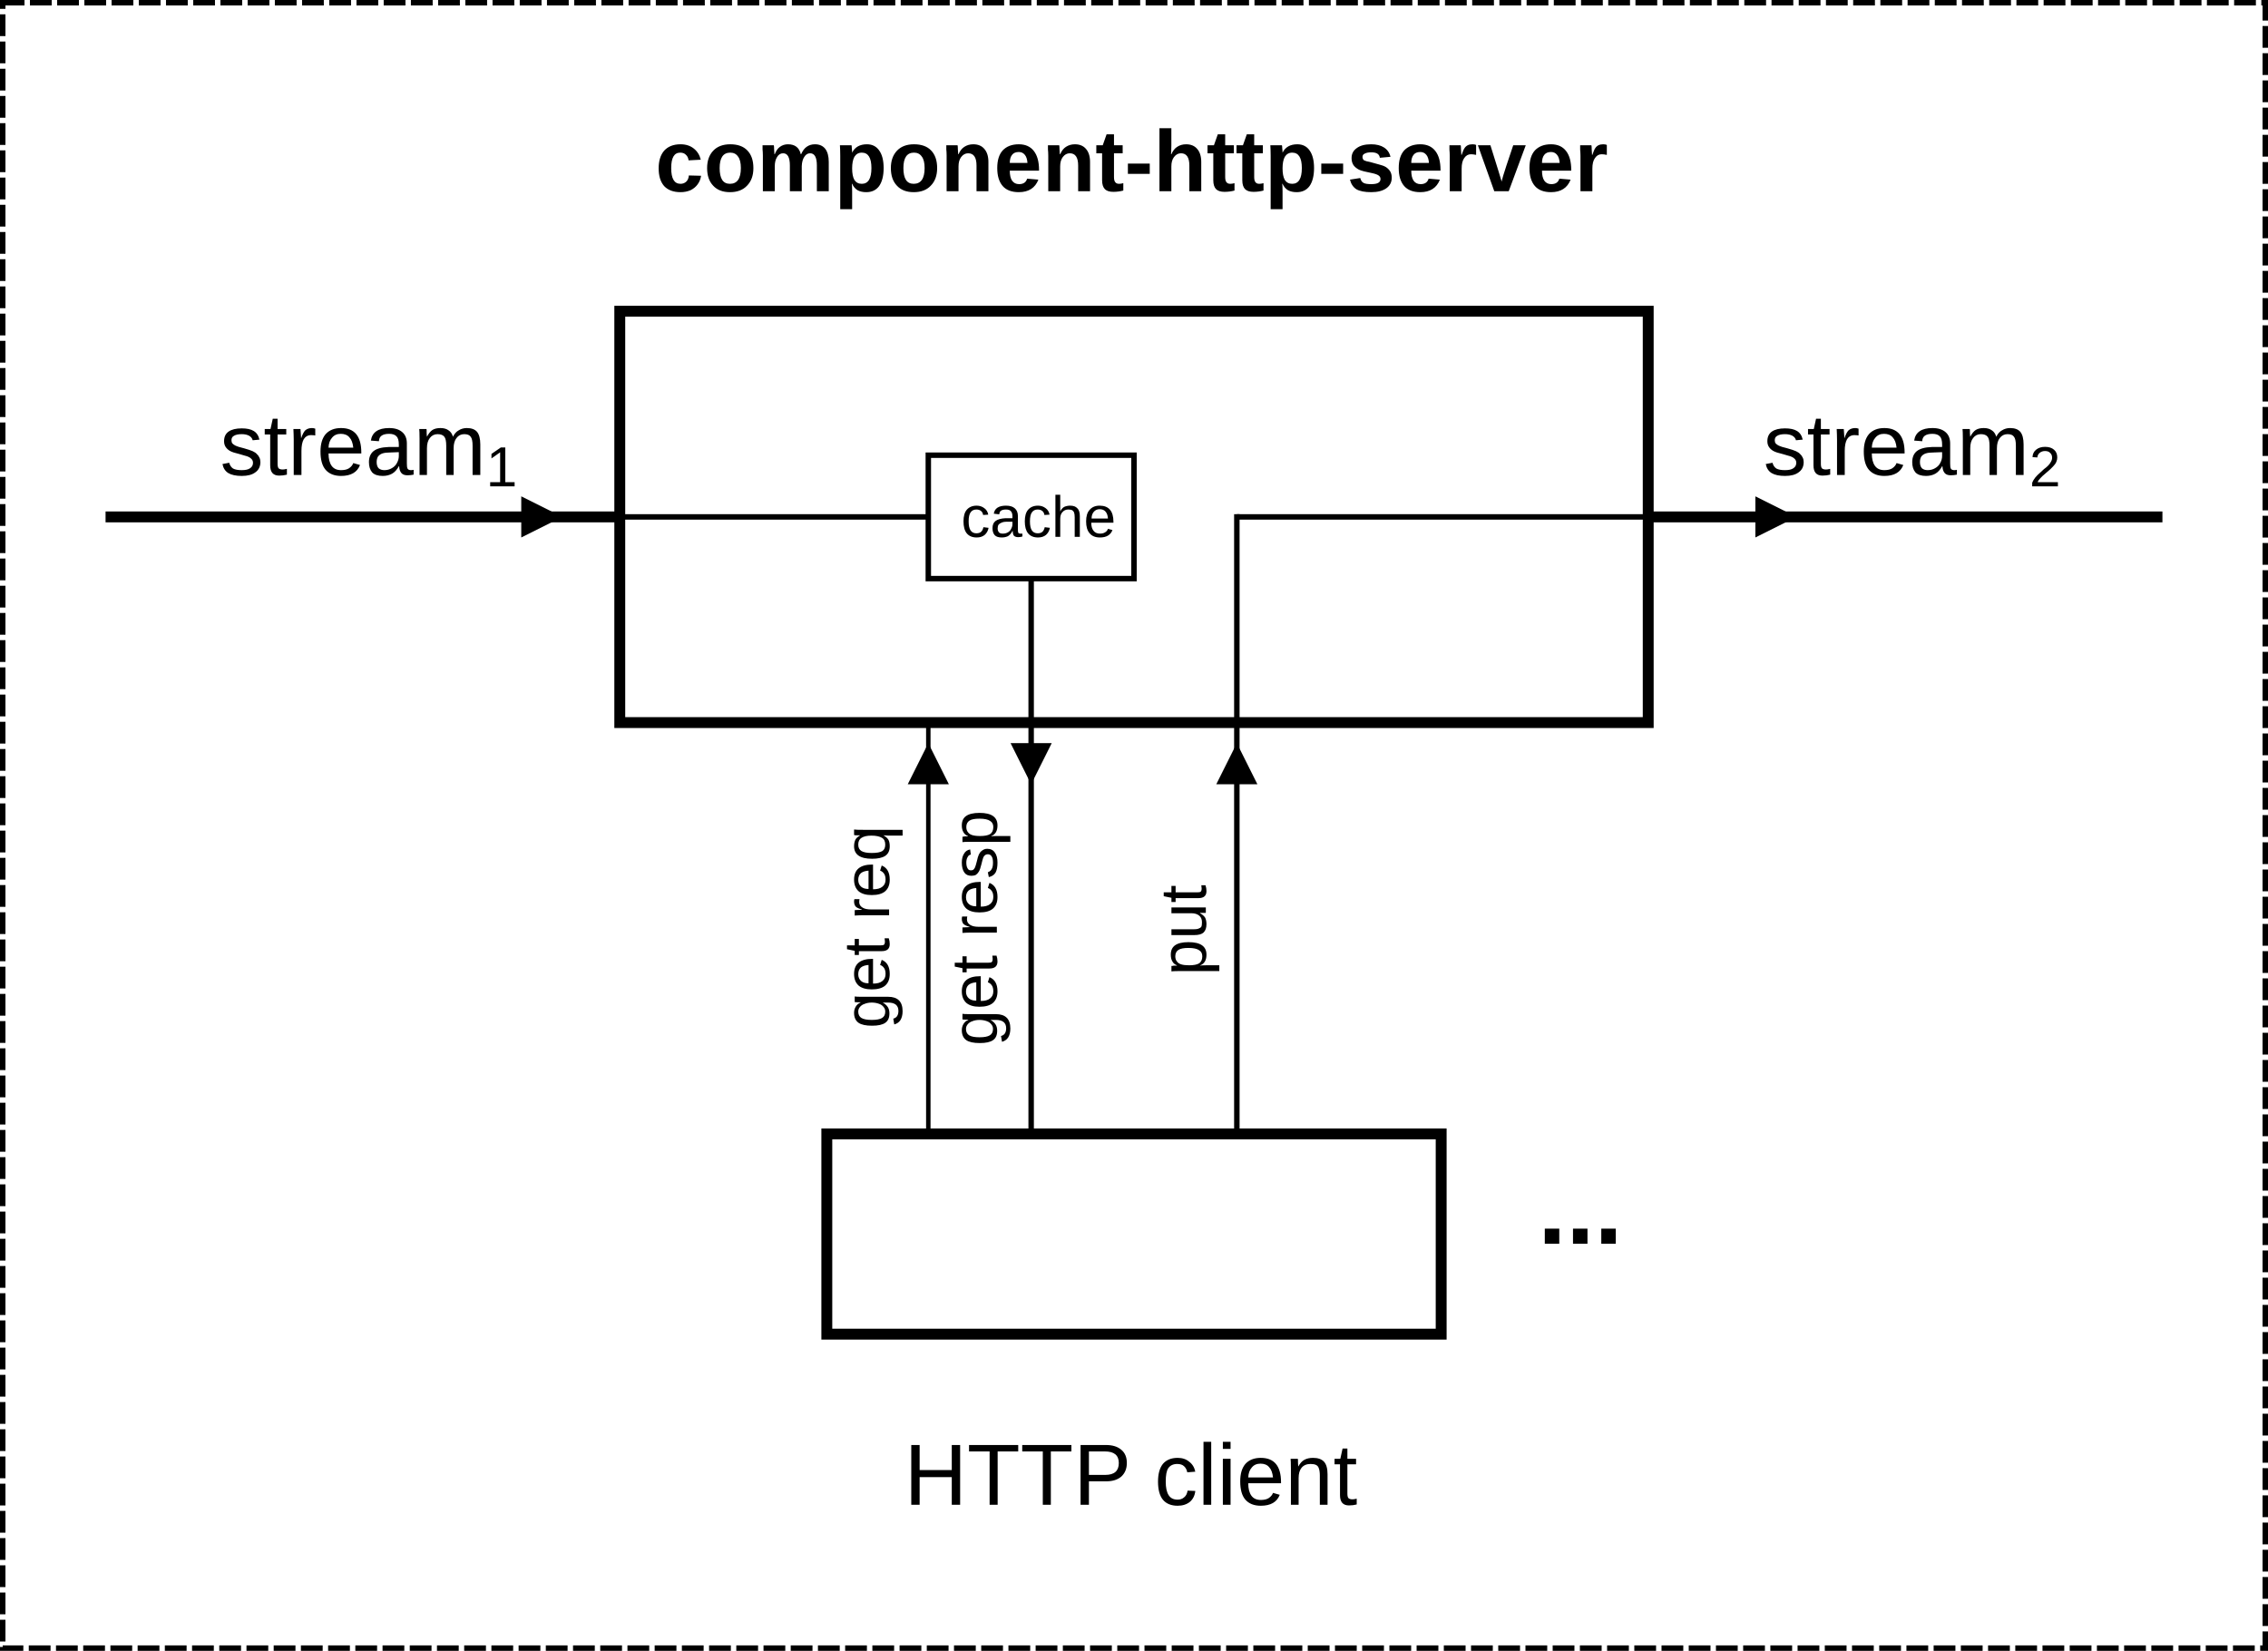
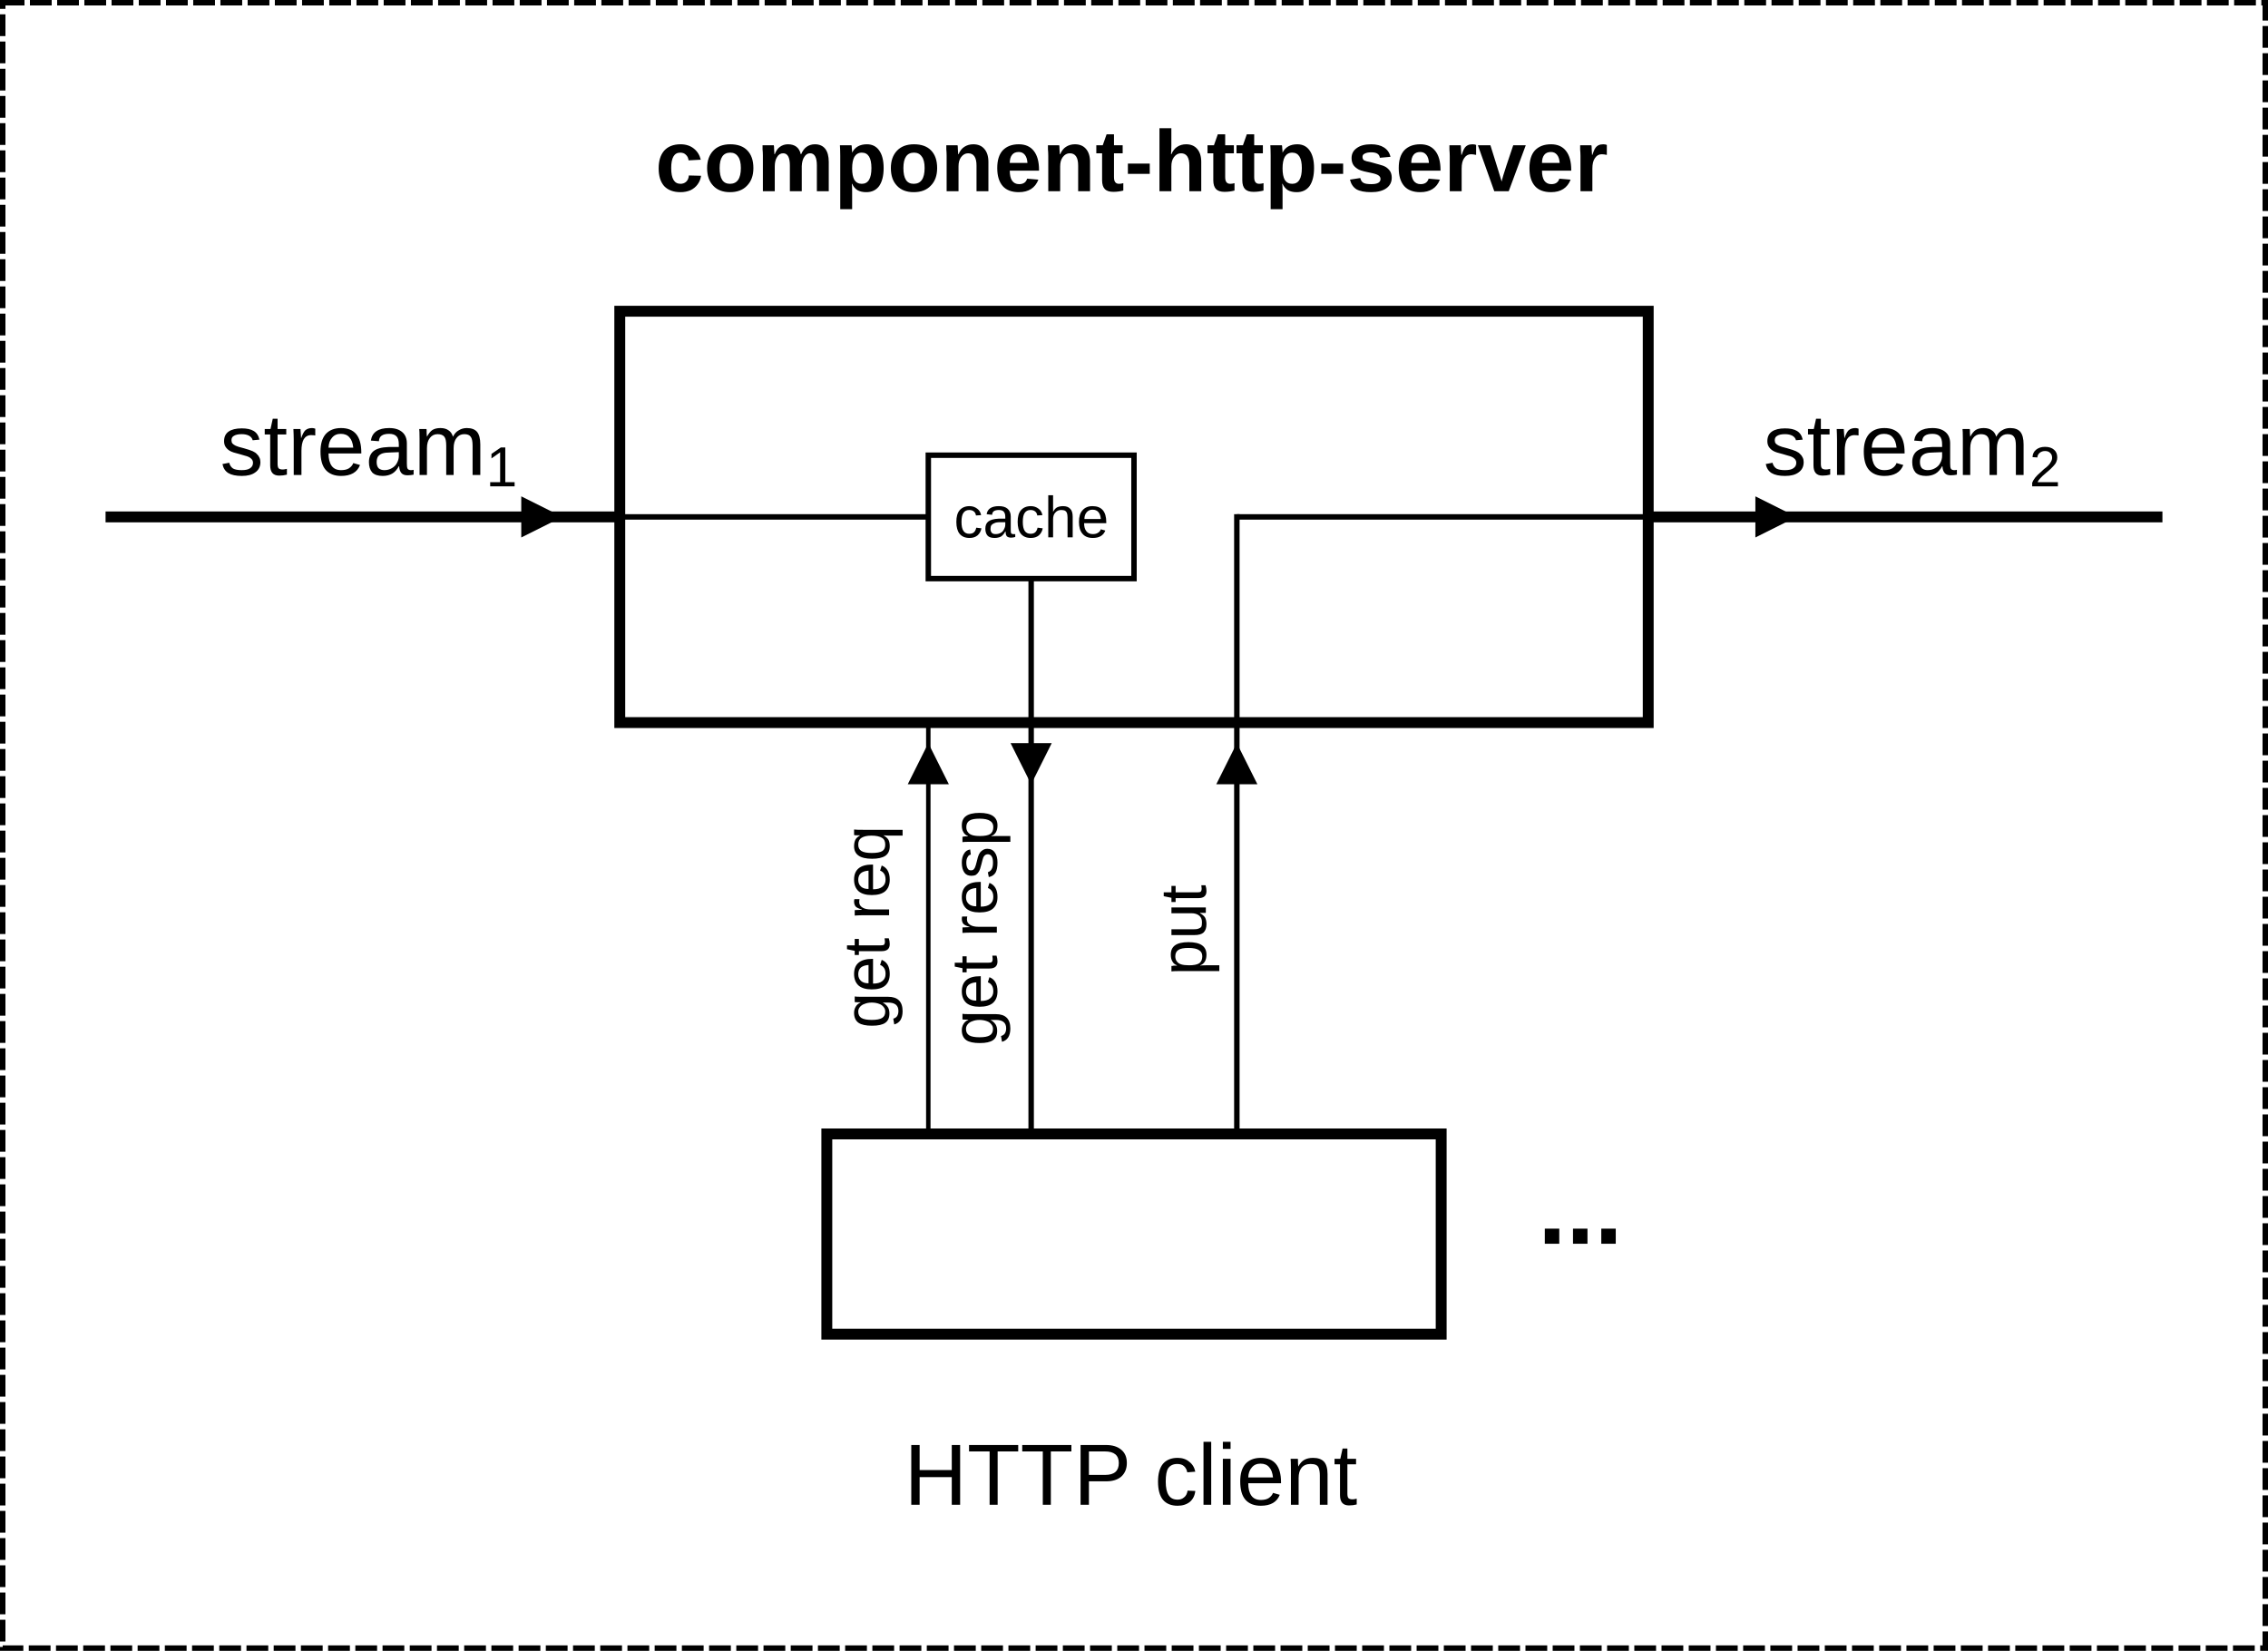
<svg xmlns="http://www.w3.org/2000/svg" width="110.265mm" height="80.265mm" viewBox="0 0 110.265 80.265" version="1.1" id="svg1">
  <defs id="defs1" />
  <g id="layer2" transform="matrix(0.9399861,0,0,2.500362,-119.8642,-259.8677)">
    <rect style="display:inline;fill:#ffffff;fill-opacity:1;stroke:#000000;stroke-width:0.382;stroke-dasharray:1.527, 0.382;stroke-dashoffset:0" id="rect4" width="249.942" height="399.942" x="0.058" y="-5.1958438e-14" />
  </g>
  <g id="layer1" transform="translate(-119.8677,-259.8677)">
    <g id="g16-3" transform="translate(115)">
      <path style="fill:#000000;fill-opacity:1;stroke:none;stroke-width:0.265;stroke-dasharray:none;stroke-opacity:1" d="m 56,296 -1,2 -1,-2 z" id="path10-0-6-4-0-0" />
      <path style="fill:#000000;fill-opacity:1;stroke:none;stroke-width:0.265;stroke-dasharray:none;stroke-opacity:1" d="m 66,298 -1,-2 -1,2 z" id="path10-0-6-4-0-2-7" />
      <rect style="fill:none;stroke:#000000;stroke-width:0.265;stroke-dasharray:1.058, 0.265;stroke-dashoffset:0" id="rect3-3-5-5-86" width="110" height="80" x="5" y="260" />
      <text xml:space="preserve" style="font-size:3.175px;fill:#000000;fill-opacity:1;stroke:none;stroke-width:0.265;stroke-dasharray:none;stroke-opacity:1" x="36.718" y="269.165" id="text8-6-4-7-8">
        <tspan style="font-style:normal;font-variant:normal;font-weight:bold;font-stretch:normal;font-size:4.233px;font-family:Arial;-inkscape-font-specification:'Arial, Bold';font-variant-ligatures:normal;font-variant-caps:normal;font-variant-numeric:normal;font-variant-east-asian:normal;fill:#000000;fill-opacity:1;stroke:none;stroke-width:0.265;stroke-dasharray:none" x="36.718" y="269.165" id="tspan9-7-0-4-8">component-http-server</tspan>
      </text>
      <path id="rect8-1-5-2-4" style="fill:none;stroke:#000000;stroke-width:0.529" d="m 35,275 h 50 v 20 H 35 Z" />
      <path style="fill:#000000;fill-opacity:1;stroke:none;stroke-width:0.265;stroke-dasharray:none;stroke-opacity:1" d="m 30.21,284 2,1 -2,1 z" id="path10-3-3" />
      <path style="fill:#000000;fill-opacity:1;stroke:#000000;stroke-width:0.529;stroke-dasharray:none;stroke-opacity:1" d="M 85.21,285 H 110" id="path11-1-1" />
      <path style="fill:#000000;fill-opacity:1;stroke:#000000;stroke-width:0.529;stroke-dasharray:none;stroke-opacity:1" d="M 10,285 H 35.21" id="path11-8-9-4" />
      <path style="fill:#000000;fill-opacity:1;stroke:#000000;stroke-width:0.265;stroke-dasharray:none;stroke-opacity:1" d="M 35.21,285 H 55" id="path11-8-3-5-9" />
      <path style="fill:#000000;fill-opacity:1;stroke:none;stroke-width:0.265;stroke-dasharray:none;stroke-opacity:1" d="m 90.21,284 2,1 -2,1 z" id="path10-2-3-2" />
      <path style="fill:#000000;fill-opacity:1;stroke:#000000;stroke-width:0.265;stroke-dasharray:none;stroke-opacity:1" d="m 65,285 h 20.21" id="path11-8-3-2-6-0" />
      <text xml:space="preserve" style="font-size:3.175px;fill:#000000;fill-opacity:1;stroke:none;stroke-width:0.265;stroke-dasharray:none;stroke-opacity:1" x="15.559" y="282.962" id="text8-3-3-6">
        <tspan id="tspan8-7-4-8" style="font-style:normal;font-variant:normal;font-weight:normal;font-stretch:normal;font-size:4.233px;font-family:Arial;-inkscape-font-specification:'Arial, Normal';font-variant-ligatures:normal;font-variant-caps:normal;font-variant-numeric:normal;font-variant-east-asian:normal;fill:#000000;fill-opacity:1;stroke:none;stroke-width:0.265;stroke-dasharray:none" x="15.559" y="282.962">stream<tspan style="font-size:65%;baseline-shift:sub" id="tspan2-6-9">1</tspan>
        </tspan>
        <tspan style="fill:#000000;fill-opacity:1;stroke:none;stroke-width:0.265;stroke-dasharray:none" x="15.559" y="287.25" id="tspan9-3-25-2" />
      </text>
      <text xml:space="preserve" style="font-size:3.175px;fill:#000000;fill-opacity:1;stroke:none;stroke-width:0.265;stroke-dasharray:none;stroke-opacity:1" x="90.589" y="282.962" id="text8-3-9-3-6">
        <tspan style="font-style:normal;font-variant:normal;font-weight:normal;font-stretch:normal;font-size:4.233px;font-family:Arial;-inkscape-font-specification:'Arial, Normal';font-variant-ligatures:normal;font-variant-caps:normal;font-variant-numeric:normal;font-variant-east-asian:normal;fill:#000000;fill-opacity:1;stroke:none;stroke-width:0.265;stroke-dasharray:none" x="90.589" y="282.962" id="tspan9-3-2-9-6">stream<tspan style="font-size:65%;baseline-shift:sub" id="tspan3-9-4">2</tspan>
        </tspan>
      </text>
      <rect style="fill:none;stroke:#000000;stroke-width:0.529;stroke-dasharray:none;stroke-opacity:1" id="rect8-0-0-6-4-9" width="29.868" height="9.735" x="45.066" y="315" />
      <text xml:space="preserve" style="font-size:3.175px;fill:#000000;fill-opacity:1;stroke:none;stroke-width:0.265;stroke-dasharray:none;stroke-opacity:1" x="48.829" y="333.03" id="text8-2-8-4-9-5">
        <tspan style="font-style:normal;font-variant:normal;font-weight:normal;font-stretch:normal;font-size:4.233px;font-family:Arial;-inkscape-font-specification:'Arial, Normal';font-variant-ligatures:normal;font-variant-caps:normal;font-variant-numeric:normal;font-variant-east-asian:normal;fill:#000000;fill-opacity:1;stroke:none;stroke-width:0.265;stroke-dasharray:none" x="48.829" y="333.03" id="tspan9-5-36-5-4-04">HTTP client</tspan>
      </text>
      <path style="fill:none;stroke:#000000;stroke-width:0.265;stroke-dasharray:none;stroke-opacity:1" d="M 55,284.868 55,315" id="path8-6-0-2-73-4-8" />
      <path style="fill:none;stroke:#000000;stroke-width:0.265;stroke-dasharray:none;stroke-opacity:1" d="m 65,284.868 -10e-7,30.132" id="path8-6-0-2-73-4-3-7" />
      <text xml:space="preserve" style="font-size:3.175px;fill:#000000;fill-opacity:1;stroke:none;stroke-width:0.265;stroke-dasharray:none;stroke-opacity:1" x="79.645" y="320.339" id="text8-2-8-4-9-3-1">
        <tspan style="font-style:normal;font-variant:normal;font-weight:bold;font-stretch:normal;font-size:4.939px;font-family:Arial;-inkscape-font-specification:'Arial, Bold';font-variant-ligatures:normal;font-variant-caps:normal;font-variant-numeric:normal;font-variant-east-asian:normal;fill:#000000;fill-opacity:1;stroke:none;stroke-width:0.265;stroke-dasharray:none" x="79.645" y="320.339" id="tspan9-5-36-5-4-5-7">...</tspan>
      </text>
      <rect style="fill:#ffffff;fill-opacity:1;stroke:#000000;stroke-width:0.265;stroke-dasharray:none;stroke-dashoffset:0" id="rect5-2" width="10" height="6" x="50" y="282" />
-       <text xml:space="preserve" style="font-size:3.175px;fill:#000000;fill-opacity:1;stroke:none;stroke-width:0.265;stroke-dasharray:none;stroke-opacity:1" x="51.586" y="285.967" id="text8-3-3-2-7">
-         <tspan id="tspan8-7-4-4-2" style="font-style:normal;font-variant:normal;font-weight:normal;font-stretch:normal;font-size:2.822px;font-family:Arial;-inkscape-font-specification:'Arial, Normal';font-variant-ligatures:normal;font-variant-caps:normal;font-variant-numeric:normal;font-variant-east-asian:normal;fill:#000000;fill-opacity:1;stroke:none;stroke-width:0.265;stroke-dasharray:none" x="51.586" y="285.967">cache</tspan>
-         <tspan style="fill:#000000;fill-opacity:1;stroke:none;stroke-width:0.265;stroke-dasharray:none" x="51.586" y="289.936" id="tspan9-3-25-6-2" />
+       <text xml:space="preserve" style="font-size:3.175px;fill:#000000;fill-opacity:1;stroke:none;stroke-width:0.265;stroke-dasharray:none;stroke-opacity:1" x="51.238" y="285.994" id="text8-3-3-2-7">
+         <tspan id="tspan8-7-4-4-2" style="font-style:normal;font-variant:normal;font-weight:normal;font-stretch:normal;font-size:2.822px;font-family:Arial;-inkscape-font-specification:'Arial, Normal';font-variant-ligatures:normal;font-variant-caps:normal;font-variant-numeric:normal;font-variant-east-asian:normal;fill:#000000;fill-opacity:1;stroke:none;stroke-width:0.265;stroke-dasharray:none" x="51.238" y="285.994">cache</tspan>
+         <tspan style="fill:#000000;fill-opacity:1;stroke:none;stroke-width:0.265;stroke-dasharray:none" x="51.238" y="289.962" id="tspan9-3-25-6-2" />
      </text>
      <text xml:space="preserve" style="font-size:3.175px;fill:#000000;fill-opacity:1;stroke:none;stroke-width:0.265;stroke-dasharray:none;stroke-opacity:1" x="-310.724" y="53.332" id="text8-2-5-0-8-1-6" transform="rotate(-90)">
        <tspan style="font-style:normal;font-variant:normal;font-weight:normal;font-stretch:normal;font-size:3.175px;font-family:Arial;-inkscape-font-specification:'Arial, Normal';font-variant-ligatures:normal;font-variant-caps:normal;font-variant-numeric:normal;font-variant-east-asian:normal;fill:#000000;fill-opacity:1;stroke:none;stroke-width:0.265;stroke-dasharray:none" x="-310.724" y="53.332" id="tspan1-3-8-9-9-1">get resp</tspan>
        <tspan style="fill:#000000;fill-opacity:1;stroke:none;stroke-width:0.265;stroke-dasharray:none" x="-310.724" y="57.301" id="tspan9-5-3-7-1-3-06" />
      </text>
      <text xml:space="preserve" style="font-size:3.175px;fill:#000000;fill-opacity:1;stroke:none;stroke-width:0.265;stroke-dasharray:none;stroke-opacity:1" x="-307.3" y="63.492" id="text8-2-5-0-8-1-3-1" transform="rotate(-90)">
        <tspan style="font-style:normal;font-variant:normal;font-weight:normal;font-stretch:normal;font-size:3.175px;font-family:Arial;-inkscape-font-specification:'Arial, Normal';font-variant-ligatures:normal;font-variant-caps:normal;font-variant-numeric:normal;font-variant-east-asian:normal;fill:#000000;fill-opacity:1;stroke:none;stroke-width:0.265;stroke-dasharray:none" x="-307.3" y="63.492" id="tspan1-3-8-9-9-0-5">put</tspan>
        <tspan style="fill:#000000;fill-opacity:1;stroke:none;stroke-width:0.265;stroke-dasharray:none" x="-307.3" y="67.461" id="tspan9-5-3-7-1-3-0-9" />
      </text>
      <path style="fill:none;stroke:#000000;stroke-width:0.216;stroke-dasharray:none;stroke-opacity:1" d="m 50,295 -1e-6,20" id="path8-6-0-2-73-4-8-9" />
      <text xml:space="preserve" style="font-size:3.175px;fill:#000000;fill-opacity:1;stroke:none;stroke-width:0.265;stroke-dasharray:none;stroke-opacity:1" x="-309.88" y="48.094" id="text8-2-5-0-8-1-6-1" transform="rotate(-90)">
        <tspan style="font-style:normal;font-variant:normal;font-weight:normal;font-stretch:normal;font-size:3.175px;font-family:Arial;-inkscape-font-specification:'Arial, Normal';font-variant-ligatures:normal;font-variant-caps:normal;font-variant-numeric:normal;font-variant-east-asian:normal;fill:#000000;fill-opacity:1;stroke:none;stroke-width:0.265;stroke-dasharray:none" x="-309.88" y="48.094" id="tspan9-5-3-7-1-3-06-5">get req</tspan>
      </text>
      <path style="fill:#000000;fill-opacity:1;stroke:none;stroke-width:0.265;stroke-dasharray:none;stroke-opacity:1" d="m 51,298 -1,-2 -1,2 z" id="path10-0-6-4-0-0-6" />
    </g>
  </g>
</svg>
